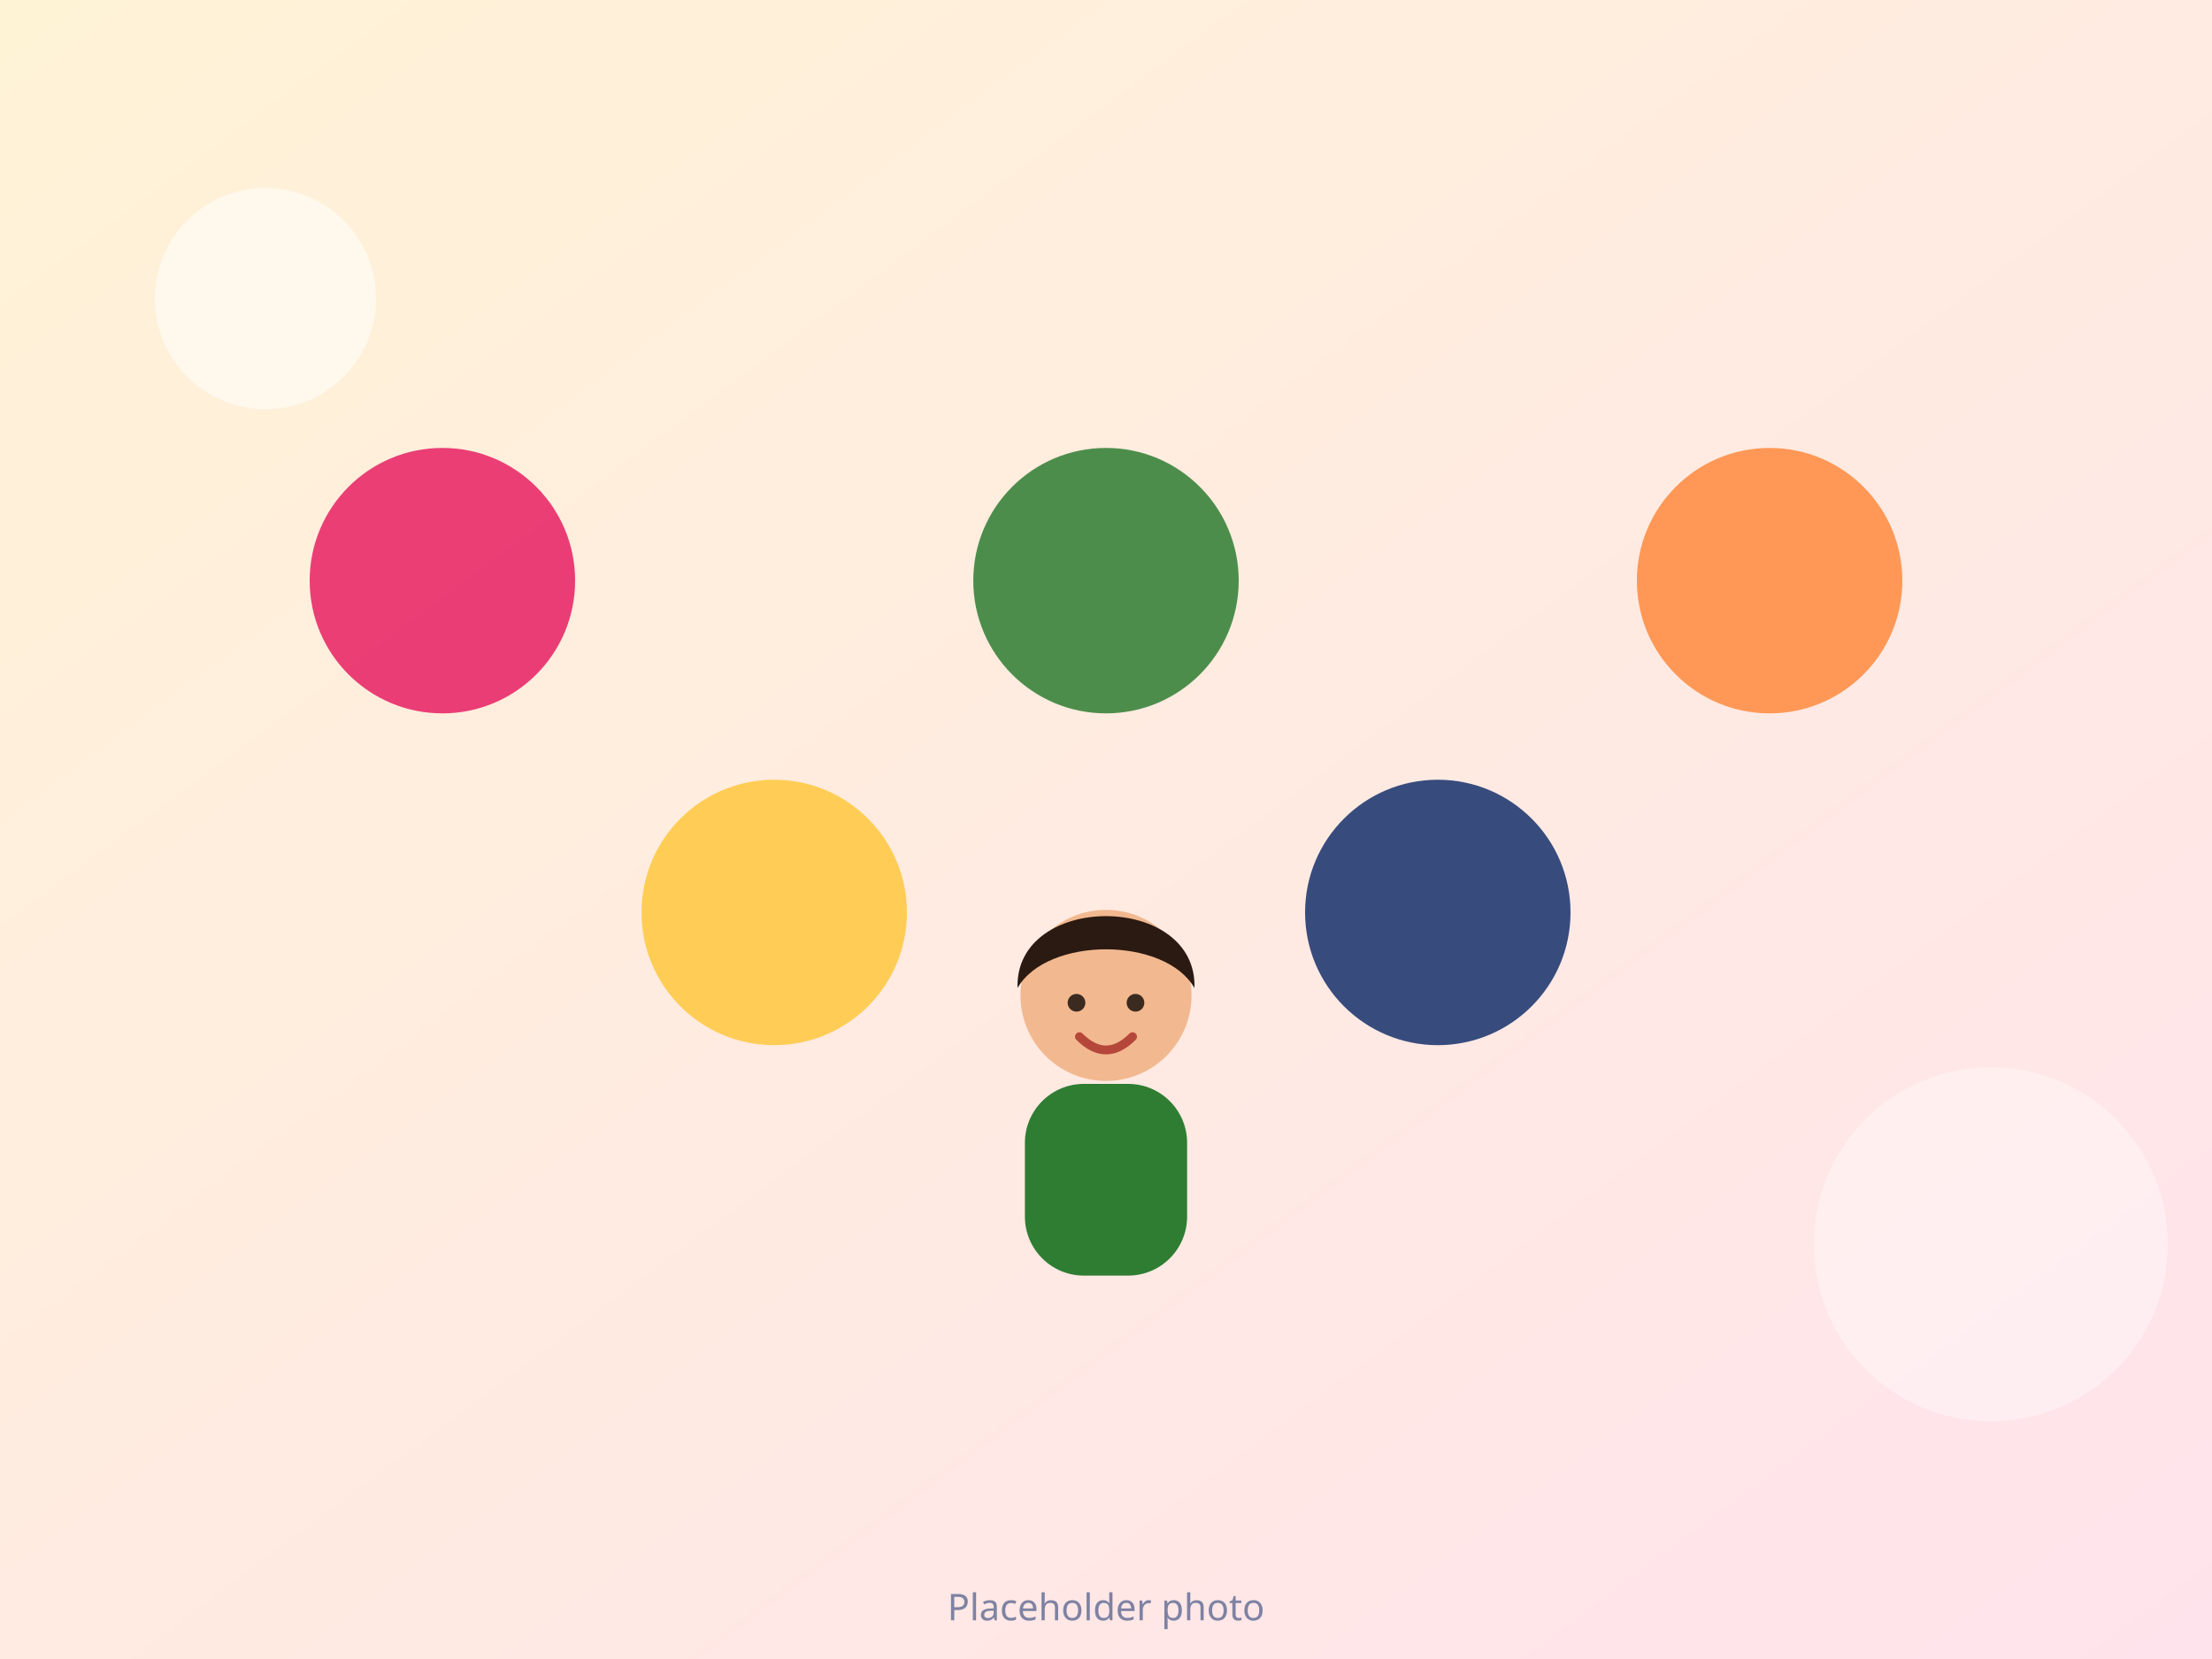
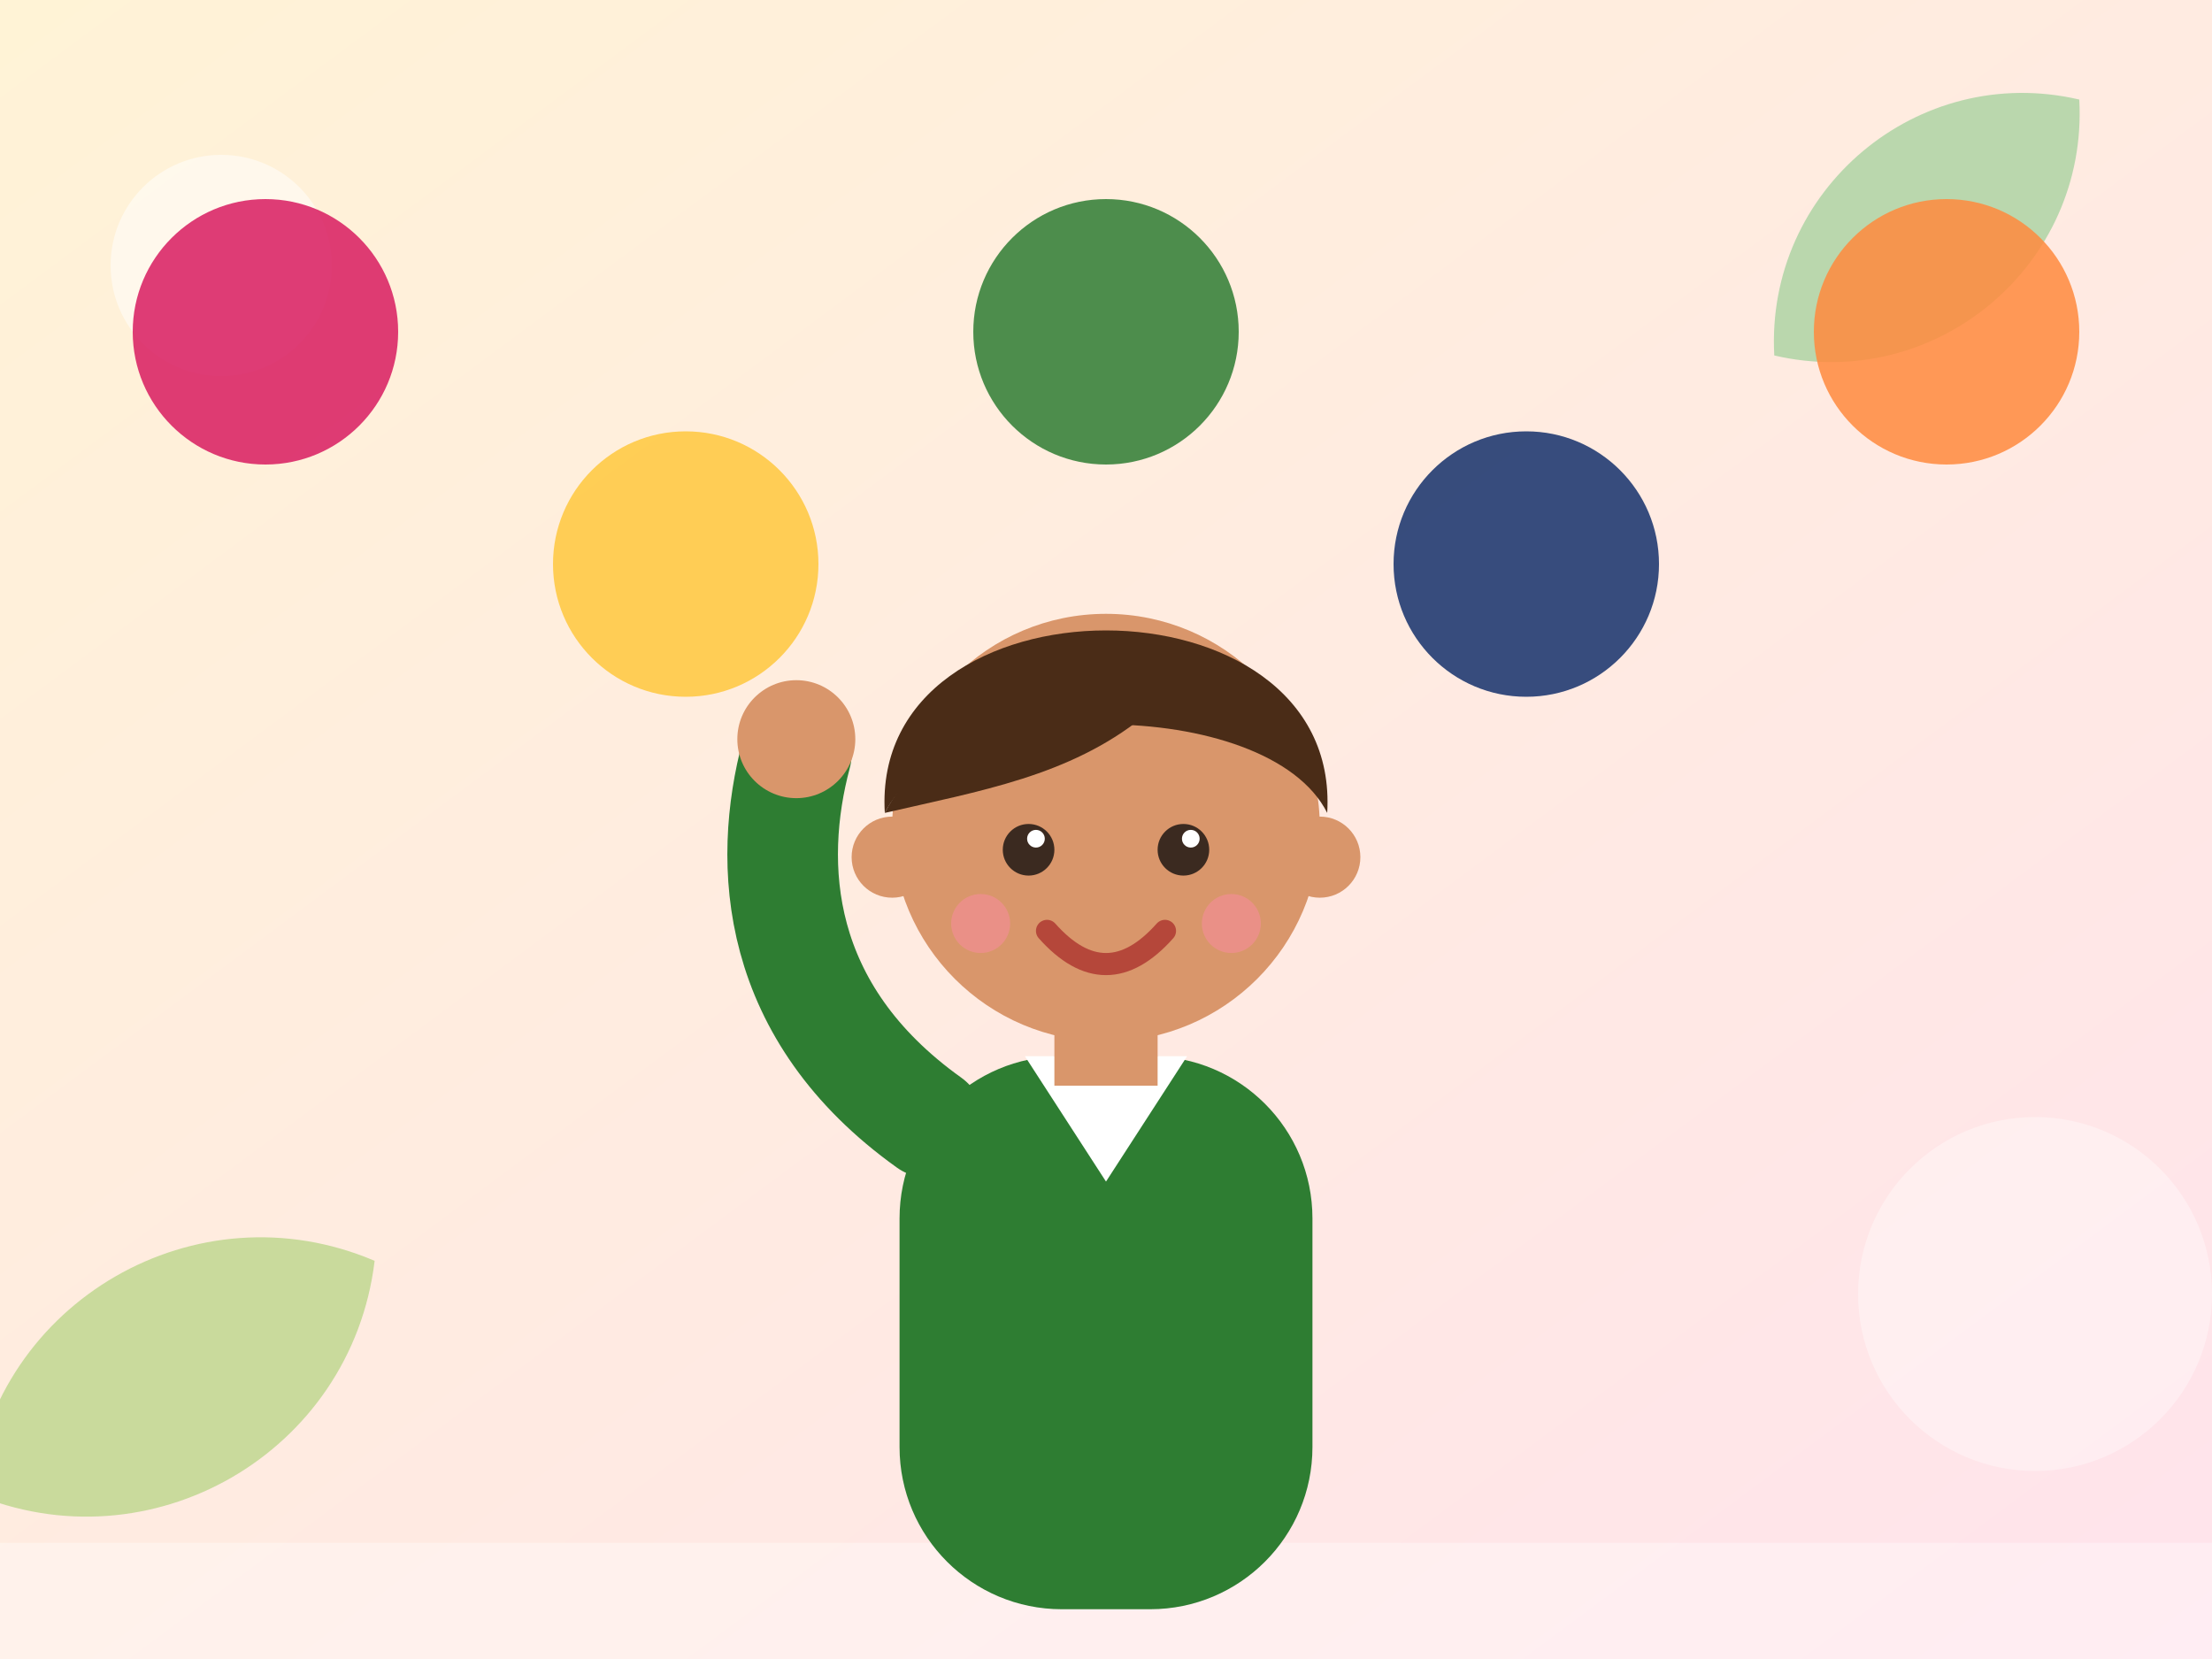
- <svg xmlns="http://www.w3.org/2000/svg" viewBox="0 0 800 600" width="800" height="600" role="img" aria-label="Gallery photo 3 (placeholder)">
+ <svg xmlns="http://www.w3.org/2000/svg" viewBox="0 0 800 600" width="800" height="600" role="img" aria-label="Learning activity illustration 3">
  <defs>
    <linearGradient id="g" x1="0" y1="0" x2="1" y2="1">
      <stop offset="0" stop-color="#fff3d6" />
      <stop offset="1" stop-color="#ffe3ec" />
    </linearGradient>
  </defs>
  <rect width="800" height="600" fill="url(#g)" />
-   <circle cx="96" cy="108" r="40" fill="#fff" opacity=".5" />
-   <circle cx="720" cy="450" r="64" fill="#fff" opacity=".35" />
-   <circle cx="160" cy="210" r="48" fill="#e61e63" opacity=".85" />
-   <circle cx="280" cy="330" r="48" fill="#ffc83d" opacity=".85" />
-   <circle cx="400" cy="210" r="48" fill="#2e7d32" opacity=".85" />
-   <circle cx="520" cy="330" r="48" fill="#14306b" opacity=".85" />
-   <circle cx="640" cy="210" r="48" fill="#ff8a3d" opacity=".85" />
-   <g transform="translate(400 360) scale(0.5333333)">
-     <rect x="-55" y="60" width="110" height="130" rx="40" fill="#2e7d32" />
-     <circle cx="0" cy="0" r="58" fill="#f2b88f" />
-     <path d="M-60 -5 C-62 -70 62 -70 60 -5 C40 -40 -40 -40 -60 -5Z" fill="#2b1a12" />
-     <circle cx="-20" cy="5" r="6" fill="#3b2a20" />
-     <circle cx="20" cy="5" r="6" fill="#3b2a20" />
-     <path d="M-18 28 Q0 46 18 28" stroke="#b5473a" stroke-width="6" fill="none" stroke-linecap="round" />
+   <circle cx="80" cy="96" r="40" fill="#fff" opacity=".5" />
+   <circle cx="736" cy="468" r="64" fill="#fff" opacity=".35" />
+   <path transform="translate(-10 540) rotate(-30) scale(1.4)" d="M0 0C30-40 90-40 120 0C90 40 30 40 0 0Z" fill="#9ccc65" opacity=".55" />
+   <path transform="translate(752 36) rotate(140) scale(1.2)" d="M0 0C30-40 90-40 120 0C90 40 30 40 0 0Z" fill="#81c784" opacity=".55" />
+   <rect y="558" width="800" height="42" fill="#fff" opacity=".35" />
+   <circle cx="96" cy="120" r="48" fill="#d81b60" opacity=".85" />
+   <circle cx="248" cy="204" r="48" fill="#ffc83d" opacity=".85" />
+   <circle cx="400" cy="120" r="48" fill="#2e7d32" opacity=".85" />
+   <circle cx="552" cy="204" r="48" fill="#14306b" opacity=".85" />
+   <circle cx="704" cy="120" r="48" fill="#ff8a3d" opacity=".85" />
+   <g transform="translate(400 299.3333) scale(1.333333)">
+     <rect x="-56" y="62" width="112" height="150" rx="44" fill="#2e7d32" />
+     <path d="M-22 62L0 96L22 62Z" fill="#fff" />
+     <path d="M-48 80C-90 50-92 10-84-20" stroke="#2e7d32" stroke-width="30" stroke-linecap="round" fill="none" />
+     <circle cx="-84" cy="-24" r="16" fill="#d9966b" />
+     <rect x="-14" y="48" width="28" height="22" fill="#d9966b" />
+     <circle cx="-58" cy="8" r="11" fill="#d9966b" />
+     <circle cx="58" cy="8" r="11" fill="#d9966b" />
+     <circle cx="0" cy="0" r="58" fill="#d9966b" />
+     <path d="M-60 -4C-64-70 64-70 60-4C44-36-44-36-60-4Z" fill="#4a2c17" />
+     <path d="M-60 -4C-50-24-20-34 10-30C-10-14-34-10-60-4Z" fill="#4a2c17" />
+     <circle cx="-21" cy="6" r="7" fill="#3b2a20" />
+     <circle cx="21" cy="6" r="7" fill="#3b2a20" />
+     <circle cx="-19" cy="3" r="2.4" fill="#fff" />
+     <circle cx="23" cy="3" r="2.4" fill="#fff" />
+     <circle cx="-34" cy="26" r="8" fill="#ff8aa8" opacity=".45" />
+     <circle cx="34" cy="26" r="8" fill="#ff8aa8" opacity=".45" />
+     <path d="M-16 28Q0 46 16 28" stroke="#b5473a" stroke-width="6" fill="none" stroke-linecap="round" />
  </g>
-   <text x="400" y="586" text-anchor="middle" font-family="sans-serif" font-size="13.333" fill="#14306b" opacity=".55">Placeholder photo</text>
</svg>
